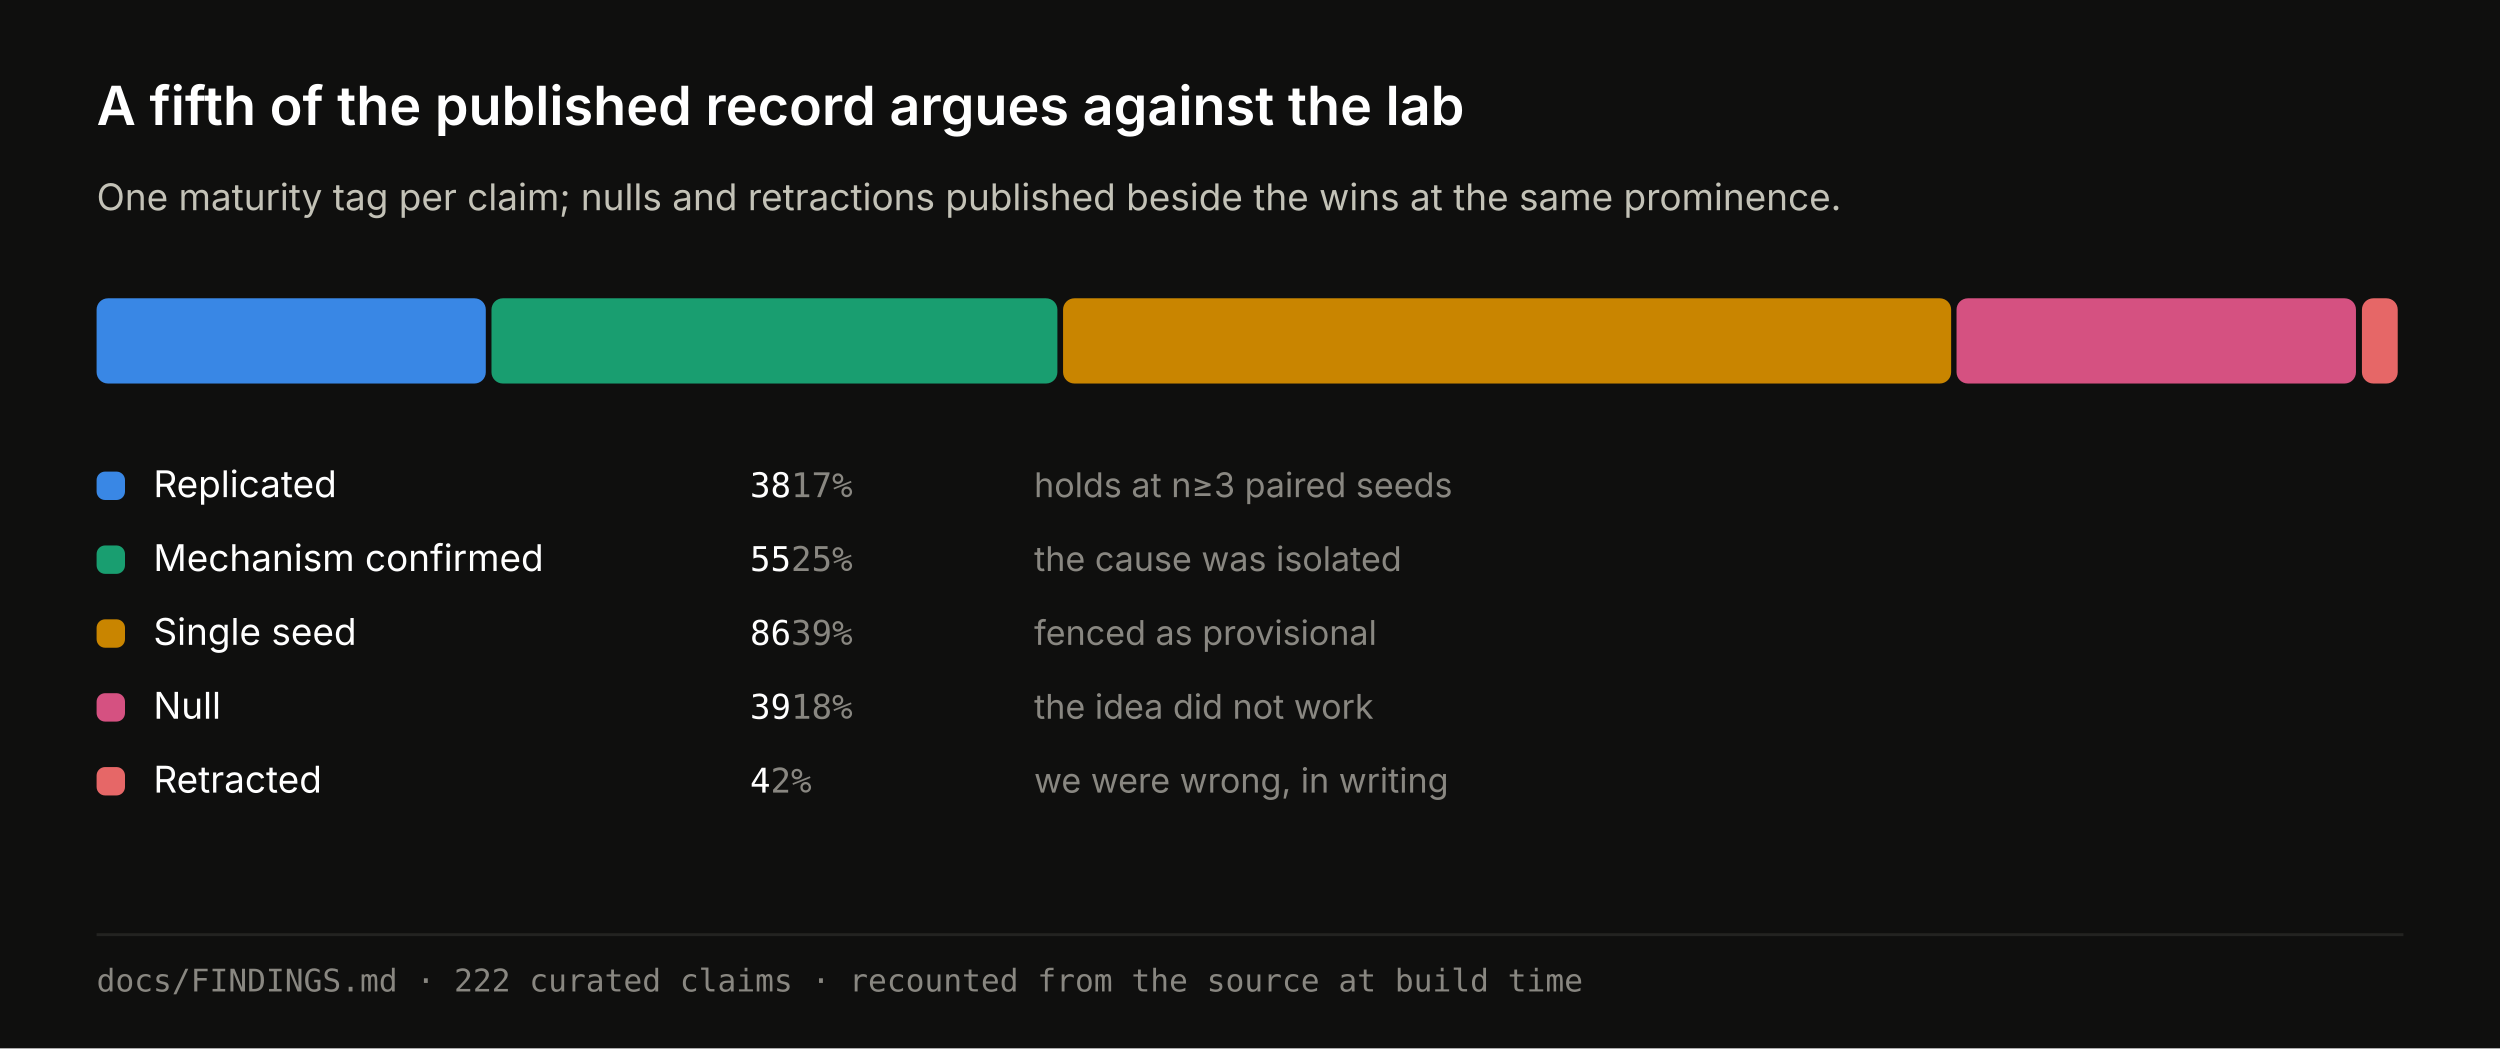
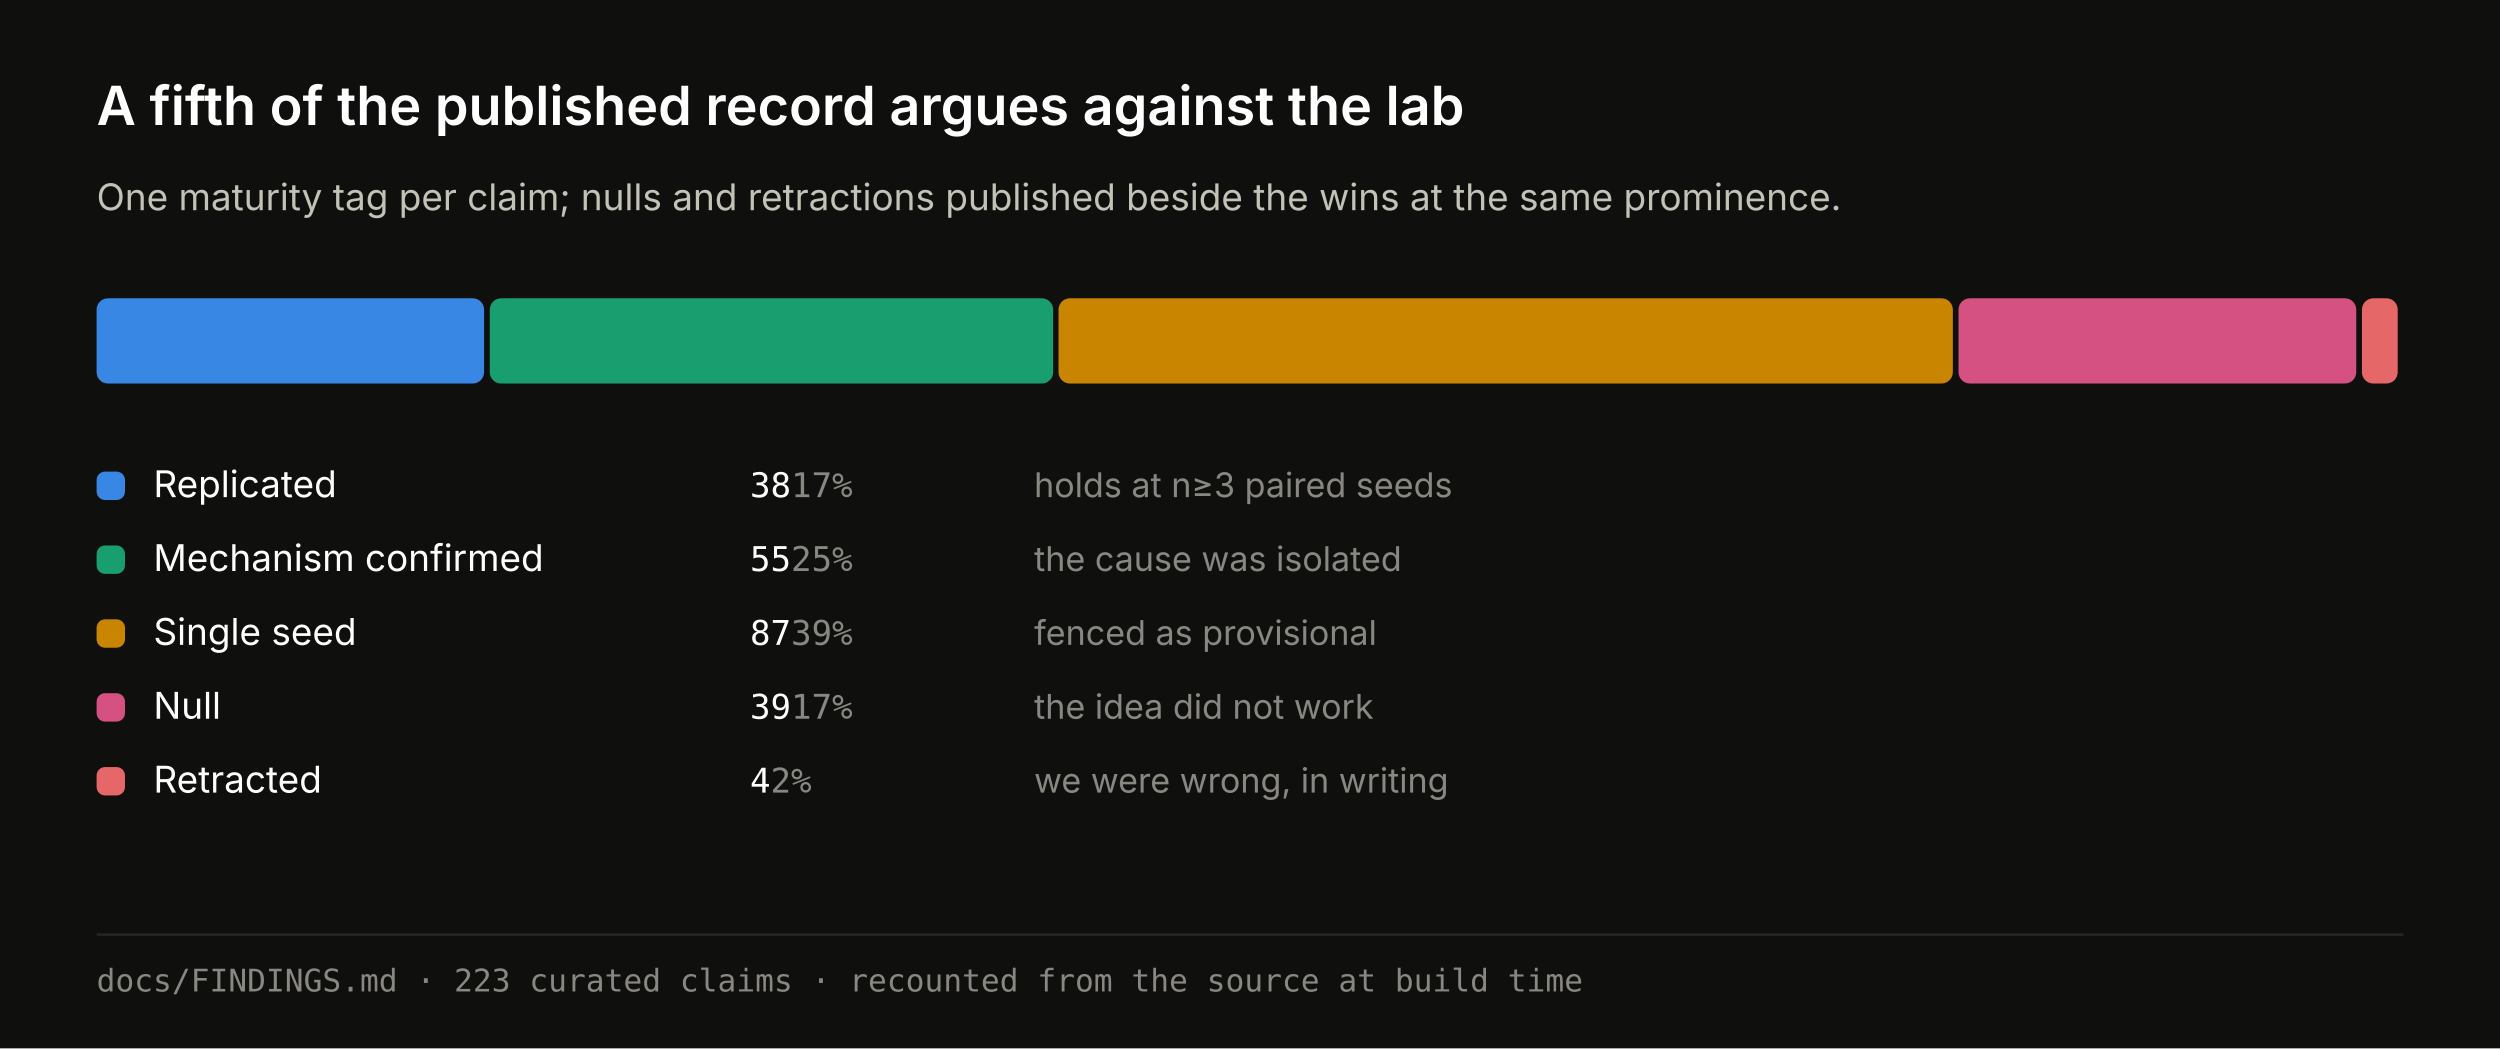
<svg xmlns="http://www.w3.org/2000/svg" width="880" height="369" viewBox="0 0 880 369" role="img">
  <rect width="880" height="369" fill="#0f0f0e" />
  <text x="34" y="44" font-family="Inter, -apple-system, BlinkMacSystemFont, 'Segoe UI', sans-serif" font-size="19" font-weight="600" fill="#ffffff">A fifth of the published record argues against the lab</text>
  <text x="34" y="74" font-family="Inter, -apple-system, BlinkMacSystemFont, 'Segoe UI', sans-serif" font-size="13" fill="#c3c2b7">One maturity tag per claim; nulls and retractions published beside the wins at the same prominence.</text>
-   <rect x="34.0" y="105" width="137.0" height="30" rx="4" fill="#3987e5" />
-   <rect x="173.0" y="105" width="199.2" height="30" rx="4" fill="#199e70" />
-   <rect x="374.2" y="105" width="312.6" height="30" rx="4" fill="#c98500" />
-   <rect x="688.7" y="105" width="140.6" height="30" rx="4" fill="#d55181" />
+   <rect x="34.0" y="105" width="136.4" height="30" rx="4" fill="#3987e5" />
+   <rect x="172.4" y="105" width="198.3" height="30" rx="4" fill="#199e70" />
+   <rect x="372.6" y="105" width="314.8" height="30" rx="4" fill="#c98500" />
+   <rect x="689.4" y="105" width="140.0" height="30" rx="4" fill="#d55181" />
  <rect x="831.4" y="105" width="12.6" height="30" rx="4" fill="#e66767" />
  <rect x="34" y="166" width="10" height="10" rx="3" fill="#3987e5" />
  <text x="54" y="175" font-family="Inter, -apple-system, BlinkMacSystemFont, 'Segoe UI', sans-serif" font-size="13" fill="#ffffff">Replicated</text>
  <text x="264" y="175" font-family="'JetBrains Mono', ui-monospace, SFMono-Regular, Menlo, monospace" font-size="12" fill="#ffffff">38<tspan fill="#898781">  17%</tspan>
  </text>
  <text x="364" y="175" font-family="Inter, -apple-system, BlinkMacSystemFont, 'Segoe UI', sans-serif" font-size="12" fill="#898781">holds at n≥3 paired seeds</text>
  <rect x="34" y="192" width="10" height="10" rx="3" fill="#199e70" />
  <text x="54" y="201" font-family="Inter, -apple-system, BlinkMacSystemFont, 'Segoe UI', sans-serif" font-size="13" fill="#ffffff">Mechanism confirmed</text>
  <text x="264" y="201" font-family="'JetBrains Mono', ui-monospace, SFMono-Regular, Menlo, monospace" font-size="12" fill="#ffffff">55<tspan fill="#898781">  25%</tspan>
  </text>
  <text x="364" y="201" font-family="Inter, -apple-system, BlinkMacSystemFont, 'Segoe UI', sans-serif" font-size="12" fill="#898781">the cause was isolated</text>
  <rect x="34" y="218" width="10" height="10" rx="3" fill="#c98500" />
  <text x="54" y="227" font-family="Inter, -apple-system, BlinkMacSystemFont, 'Segoe UI', sans-serif" font-size="13" fill="#ffffff">Single seed</text>
-   <text x="264" y="227" font-family="'JetBrains Mono', ui-monospace, SFMono-Regular, Menlo, monospace" font-size="12" fill="#ffffff">86<tspan fill="#898781">  39%</tspan>
+   <text x="264" y="227" font-family="'JetBrains Mono', ui-monospace, SFMono-Regular, Menlo, monospace" font-size="12" fill="#ffffff">87<tspan fill="#898781">  39%</tspan>
  </text>
  <text x="364" y="227" font-family="Inter, -apple-system, BlinkMacSystemFont, 'Segoe UI', sans-serif" font-size="12" fill="#898781">fenced as provisional</text>
  <rect x="34" y="244" width="10" height="10" rx="3" fill="#d55181" />
  <text x="54" y="253" font-family="Inter, -apple-system, BlinkMacSystemFont, 'Segoe UI', sans-serif" font-size="13" fill="#ffffff">Null</text>
-   <text x="264" y="253" font-family="'JetBrains Mono', ui-monospace, SFMono-Regular, Menlo, monospace" font-size="12" fill="#ffffff">39<tspan fill="#898781">  18%</tspan>
+   <text x="264" y="253" font-family="'JetBrains Mono', ui-monospace, SFMono-Regular, Menlo, monospace" font-size="12" fill="#ffffff">39<tspan fill="#898781">  17%</tspan>
  </text>
  <text x="364" y="253" font-family="Inter, -apple-system, BlinkMacSystemFont, 'Segoe UI', sans-serif" font-size="12" fill="#898781">the idea did not work</text>
  <rect x="34" y="270" width="10" height="10" rx="3" fill="#e66767" />
  <text x="54" y="279" font-family="Inter, -apple-system, BlinkMacSystemFont, 'Segoe UI', sans-serif" font-size="13" fill="#ffffff">Retracted</text>
  <text x="264" y="279" font-family="'JetBrains Mono', ui-monospace, SFMono-Regular, Menlo, monospace" font-size="12" fill="#ffffff">4<tspan fill="#898781">  2%</tspan>
  </text>
  <text x="364" y="279" font-family="Inter, -apple-system, BlinkMacSystemFont, 'Segoe UI', sans-serif" font-size="12" fill="#898781">we were wrong, in writing</text>
  <line x1="34" y1="329" x2="846" y2="329" stroke="#232321" stroke-width="1" />
-   <text x="34" y="349" font-family="'JetBrains Mono', ui-monospace, SFMono-Regular, Menlo, monospace" font-size="11" fill="#898781">docs/FINDINGS.md · 222 curated claims · recounted from the source at build time</text>
+   <text x="34" y="349" font-family="'JetBrains Mono', ui-monospace, SFMono-Regular, Menlo, monospace" font-size="11" fill="#898781">docs/FINDINGS.md · 223 curated claims · recounted from the source at build time</text>
</svg>
